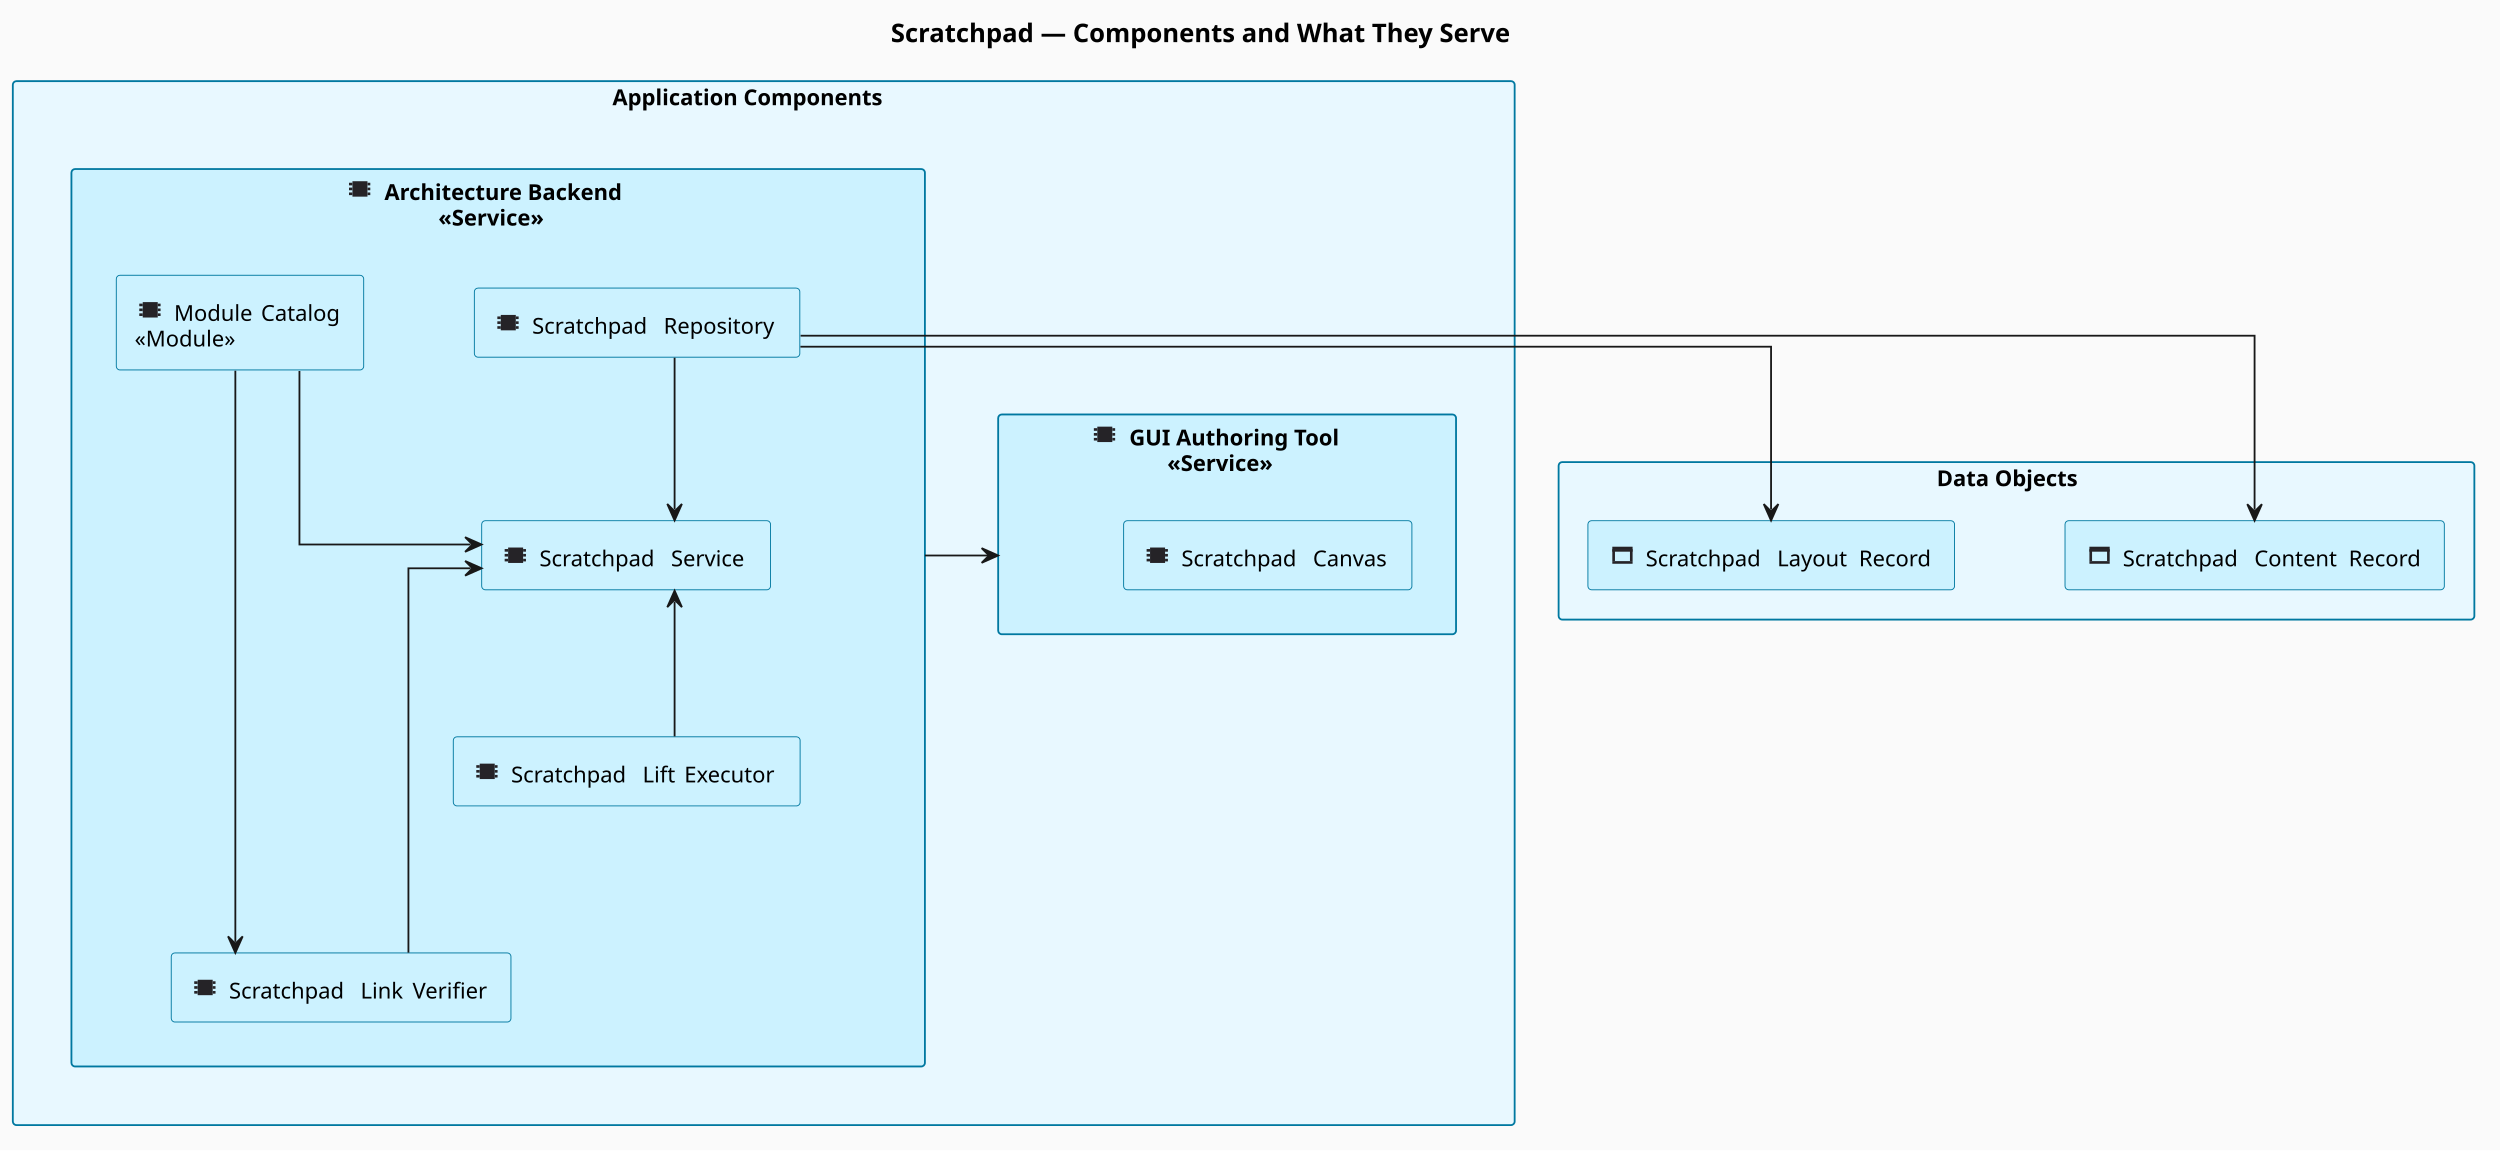
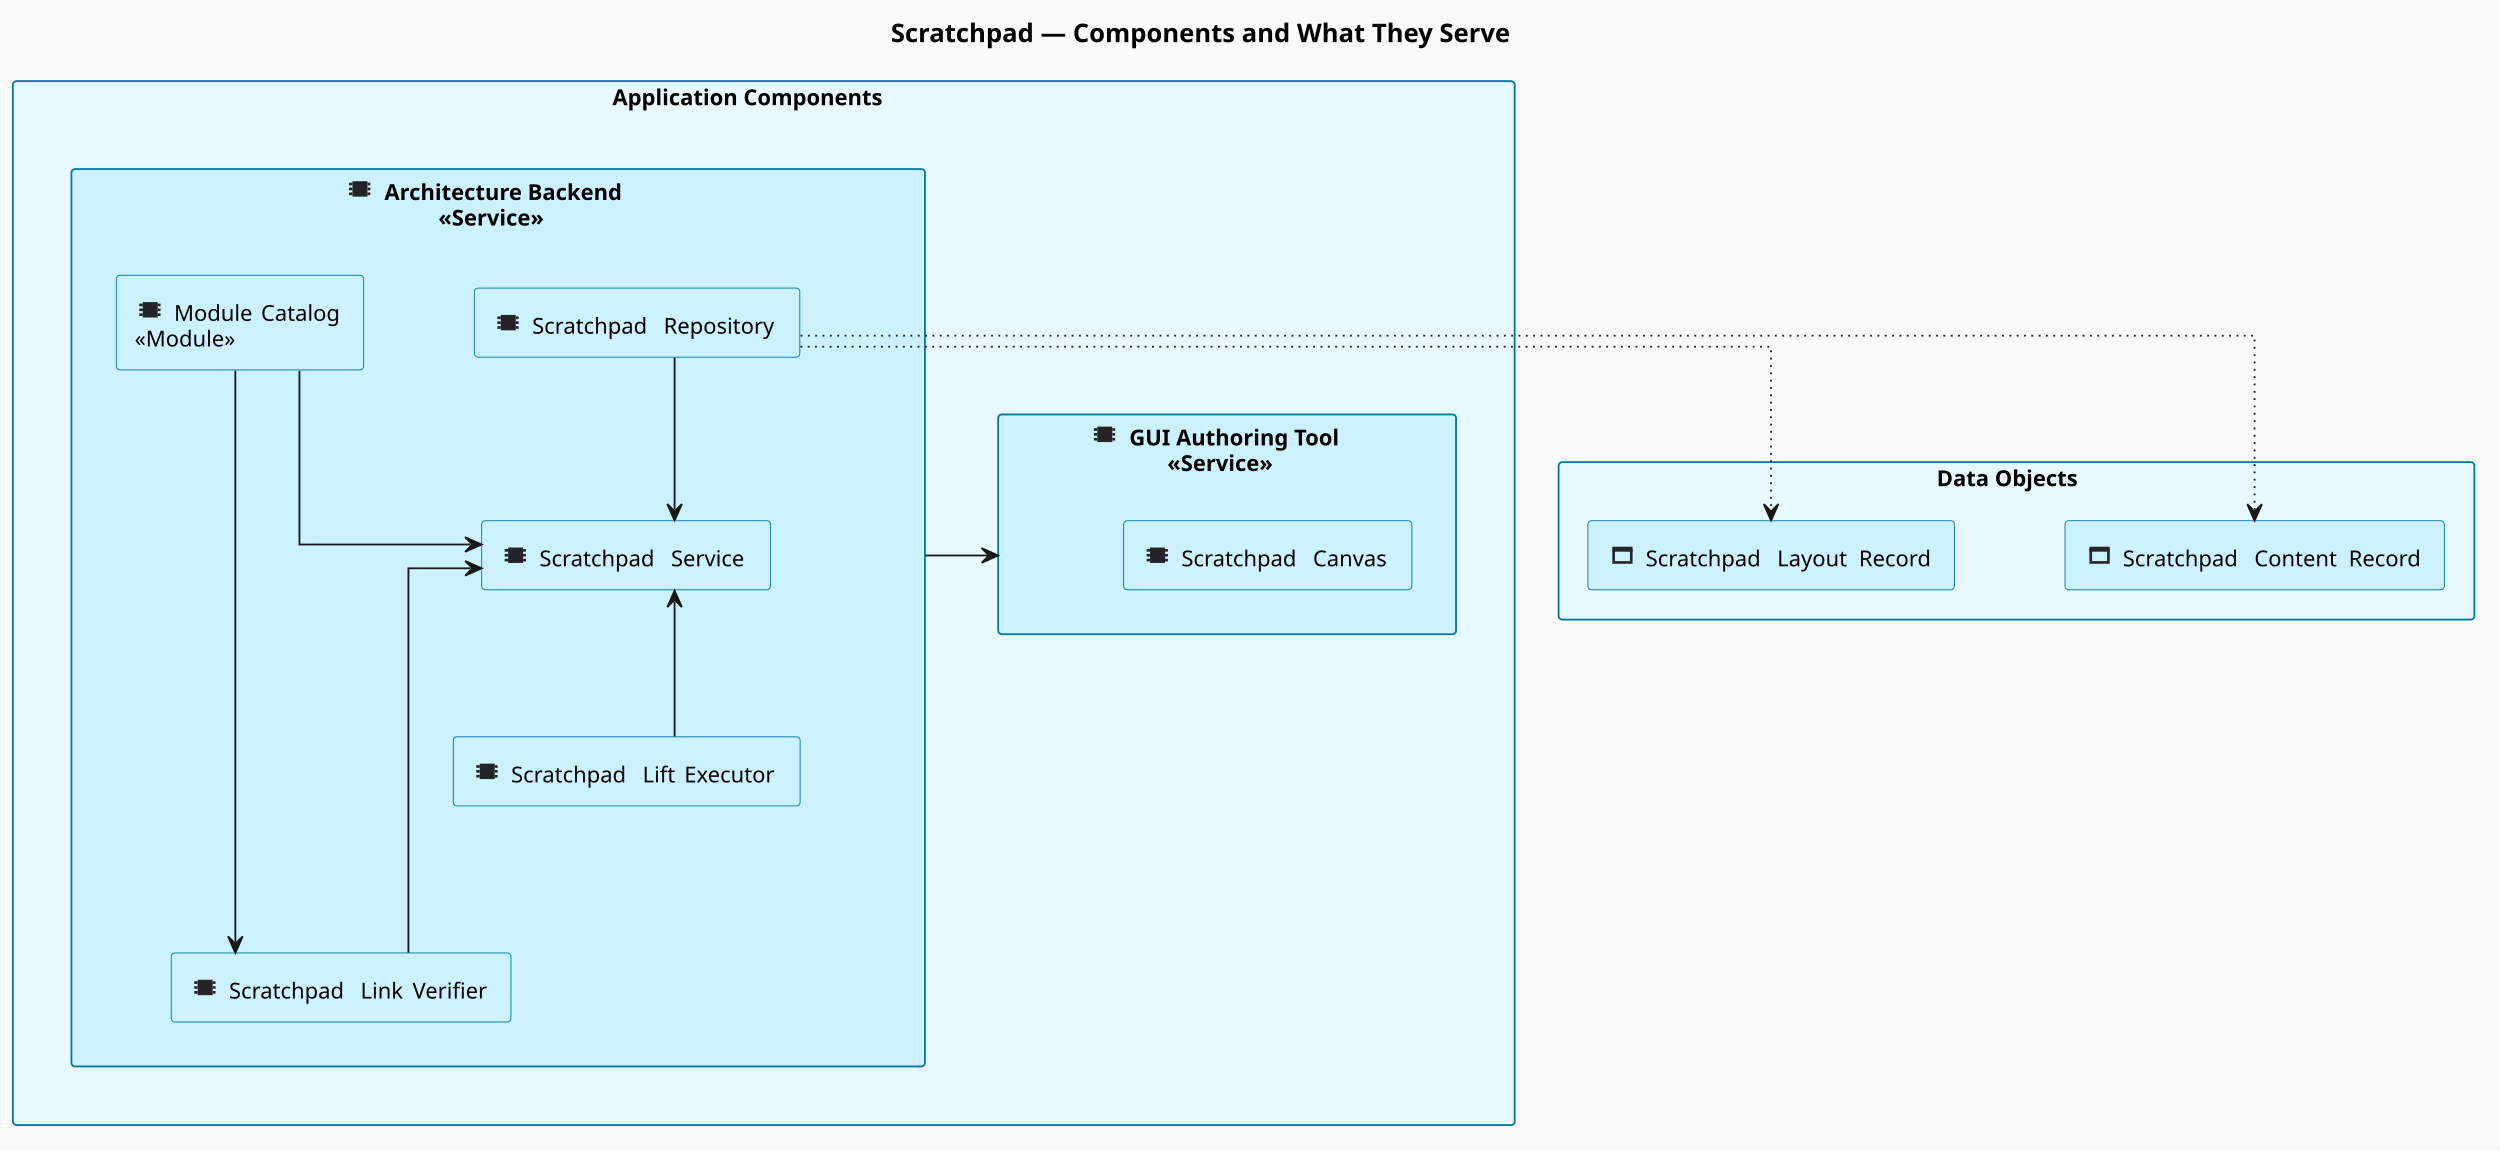
<svg xmlns="http://www.w3.org/2000/svg" contentStyleType="text/css" data-diagram-type="DESCRIPTION" height="628px" preserveAspectRatio="none" style="width:1365px;height:628px;background:#FAFAFA;" version="1.1" viewBox="0 0 1365 628" width="1365px" zoomAndPan="magnify">
  <defs />
  <g>
    <rect fill="#FAFAFA" height="628" style="stroke:none;stroke-width:1;" width="1365" x="0" y="0" />
-     <g class="title" data-source-line="72">
+     <g class="title" data-source-line="164">
      <text fill="#000000" font-family="sans-serif" font-size="14" font-weight="700" lengthAdjust="spacing" textLength="385.226" x="486.387" y="22.995">Scratchpad — Components and What They Serve</text>
    </g>
-     <g class="cluster" data-qualified-name="GRPT_1" data-source-line="74" id="ent0002">
+     <g class="cluster" data-qualified-name="GRPT_1" data-source-line="166" id="ent0002">
      <rect fill="#E8F8FF" height="570" rx="2" ry="2" style="stroke:#0078A0;stroke-width:1;" width="820" x="7" y="44.297" />
      <text fill="#000000" font-family="sans-serif" font-size="12" font-weight="700" lengthAdjust="spacing" textLength="165.211" x="334.394" y="57.435">Application Components</text>
    </g>
-     <g class="cluster" data-qualified-name="GRPT_1.APP_OYEmP1" data-source-line="75" id="ent0003">
+     <g class="cluster" data-qualified-name="GRPT_1.APP_OYEmP1" data-source-line="167" id="ent0003">
      <rect fill="#CCF2FF" height="490" rx="2" ry="2" style="stroke:#0078A0;stroke-width:1;" width="466" x="39" y="92.297" />
      <path d="M192.437,98.949 L200.634,98.949 L200.634,107.368 L192.437,107.368" fill="#252327" style="stroke:none;stroke-width:1;" />
      <path d="M190.554,99.78 L192.437,99.78 L192.437,101.22 L190.554,101.22" fill="#252327" />
      <path d="M190.554,102.438 L192.437,102.438 L192.437,103.878 L190.554,103.878" fill="#252327" />
      <path d="M190.554,105.097 L192.437,105.097 L192.437,106.537 L190.554,106.537" fill="#252327" />
      <path d="M200.634,99.78 L202.185,99.78 L202.185,101.22 L200.634,101.22" fill="#252327" />
      <path d="M200.634,102.438 L202.185,102.438 L202.185,103.878 L200.634,103.878" fill="#252327" />
      <path d="M200.634,105.097 L202.185,105.097 L202.185,106.537 L200.634,106.537" fill="#252327" />
      <text fill="#000000" font-family="sans-serif" font-size="12" font-weight="700" lengthAdjust="spacing" textLength="146.086" x="209.907" y="109.19">Architecture Backend</text>
      <text fill="#000000" font-family="sans-serif" font-size="12" font-weight="700" lengthAdjust="spacing" textLength="65.391" x="239.305" y="123.159">«Service»</text>
    </g>
-     <g class="cluster" data-qualified-name="GRPT_1.APP_lmO0mp" data-source-line="86" id="ent0013">
+     <g class="cluster" data-qualified-name="GRPT_1.APP_lmO0mp" data-source-line="178" id="ent0013">
      <rect fill="#CCF2FF" height="120" rx="2" ry="2" style="stroke:#0078A0;stroke-width:1;" width="250" x="545" y="226.297" />
      <path d="M599.121,232.949 L607.318,232.949 L607.318,241.368 L599.121,241.368" fill="#252327" style="stroke:none;stroke-width:1;" />
      <path d="M597.238,233.78 L599.121,233.78 L599.121,235.22 L597.238,235.22" fill="#252327" />
      <path d="M597.238,236.438 L599.121,236.438 L599.121,237.878 L597.238,237.878" fill="#252327" />
      <path d="M597.238,239.097 L599.121,239.097 L599.121,240.537 L597.238,240.537" fill="#252327" />
      <path d="M607.318,233.78 L608.869,233.78 L608.869,235.22 L607.318,235.22" fill="#252327" />
      <path d="M607.318,236.438 L608.869,236.438 L608.869,237.878 L607.318,237.878" fill="#252327" />
      <path d="M607.318,239.097 L608.869,239.097 L608.869,240.537 L607.318,240.537" fill="#252327" />
      <text fill="#000000" font-family="sans-serif" font-size="12" font-weight="700" lengthAdjust="spacing" textLength="128.719" x="616.591" y="243.19">GUI Authoring Tool</text>
      <text fill="#000000" font-family="sans-serif" font-size="12" font-weight="700" lengthAdjust="spacing" textLength="65.391" x="637.305" y="257.159">«Service»</text>
    </g>
-     <g class="cluster" data-qualified-name="GRPT_2" data-source-line="92" id="ent0016">
+     <g class="cluster" data-qualified-name="GRPT_2" data-source-line="184" id="ent0016">
      <rect fill="#E8F8FF" height="86" rx="2" ry="2" style="stroke:#0078A0;stroke-width:1;" width="500" x="851" y="252.297" />
      <text fill="#000000" font-family="sans-serif" font-size="12" font-weight="700" lengthAdjust="spacing" textLength="87.106" x="1057.447" y="265.435">Data Objects</text>
    </g>
-     <g class="entity" data-qualified-name="GRPT_1.APP_OYEmP1.APP_7RbfkON" data-source-line="76" id="ent0004">
+     <g class="entity" data-qualified-name="GRPT_1.APP_OYEmP1.APP_7RbfkON" data-source-line="168" id="ent0004">
      <rect fill="#CCF2FF" height="37.723" rx="2" ry="2" style="stroke:#0078A0;stroke-width:0.5;" width="177.698" x="259" y="157.297" />
      <path d="M273.431,171.949 L281.628,171.949 L281.628,180.368 L273.431,180.368" fill="#252327" style="stroke:none;stroke-width:0.5;" />
      <path d="M271.548,172.78 L273.431,172.78 L273.431,174.22 L271.548,174.22" fill="#252327" />
      <path d="M271.548,175.438 L273.431,175.438 L273.431,176.878 L271.548,176.878" fill="#252327" />
      <path d="M271.548,178.097 L273.431,178.097 L273.431,179.537 L271.548,179.537" fill="#252327" />
      <path d="M281.628,172.78 L283.178,172.78 L283.178,174.22 L281.628,174.22" fill="#252327" />
      <path d="M281.628,175.438 L283.178,175.438 L283.178,176.878 L281.628,176.878" fill="#252327" />
      <path d="M281.628,178.097 L283.178,178.097 L283.178,179.537 L281.628,179.537" fill="#252327" />
      <text fill="#000000" font-family="sans-serif" font-size="12" lengthAdjust="spacing" textLength="3.814" x="286.723" y="182.19"> </text>
      <text fill="#000000" font-family="sans-serif" font-size="12" lengthAdjust="spacing" textLength="67.998" x="290.538" y="182.19">Scratchpad</text>
      <text fill="#000000" font-family="sans-serif" font-size="12" lengthAdjust="spacing" textLength="3.814" x="358.536" y="182.19"> </text>
      <text fill="#000000" font-family="sans-serif" font-size="12" lengthAdjust="spacing" textLength="64.348" x="362.35" y="182.19">Repository</text>
    </g>
-     <g class="entity" data-qualified-name="GRPT_1.APP_OYEmP1.APP_SpexYvB" data-source-line="77" id="ent0005">
+     <g class="entity" data-qualified-name="GRPT_1.APP_OYEmP1.APP_SpexYvB" data-source-line="169" id="ent0005">
      <rect fill="#CCF2FF" height="37.723" rx="2" ry="2" style="stroke:#0078A0;stroke-width:0.5;" width="157.7" x="263" y="284.297" />
      <path d="M277.431,298.949 L285.628,298.949 L285.628,307.368 L277.431,307.368" fill="#252327" style="stroke:none;stroke-width:0.5;" />
      <path d="M275.548,299.78 L277.431,299.78 L277.431,301.22 L275.548,301.22" fill="#252327" />
      <path d="M275.548,302.438 L277.431,302.438 L277.431,303.878 L275.548,303.878" fill="#252327" />
      <path d="M275.548,305.097 L277.431,305.097 L277.431,306.537 L275.548,306.537" fill="#252327" />
      <path d="M285.628,299.78 L287.178,299.78 L287.178,301.22 L285.628,301.22" fill="#252327" />
      <path d="M285.628,302.438 L287.178,302.438 L287.178,303.878 L285.628,303.878" fill="#252327" />
      <path d="M285.628,305.097 L287.178,305.097 L287.178,306.537 L285.628,306.537" fill="#252327" />
      <text fill="#000000" font-family="sans-serif" font-size="12" lengthAdjust="spacing" textLength="3.814" x="290.723" y="309.19"> </text>
      <text fill="#000000" font-family="sans-serif" font-size="12" lengthAdjust="spacing" textLength="67.998" x="294.538" y="309.19">Scratchpad</text>
      <text fill="#000000" font-family="sans-serif" font-size="12" lengthAdjust="spacing" textLength="3.814" x="362.536" y="309.19"> </text>
      <text fill="#000000" font-family="sans-serif" font-size="12" lengthAdjust="spacing" textLength="44.35" x="366.35" y="309.19">Service</text>
    </g>
-     <g class="entity" data-qualified-name="GRPT_1.APP_OYEmP1.APP__WMG8gv" data-source-line="78" id="ent0006">
+     <g class="entity" data-qualified-name="GRPT_1.APP_OYEmP1.APP__WMG8gv" data-source-line="170" id="ent0006">
      <rect fill="#CCF2FF" height="37.723" rx="2" ry="2" style="stroke:#0078A0;stroke-width:0.5;" width="189.364" x="247.5" y="402.297" />
      <path d="M261.931,416.949 L270.128,416.949 L270.128,425.368 L261.931,425.368" fill="#252327" style="stroke:none;stroke-width:0.5;" />
      <path d="M260.048,417.78 L261.931,417.78 L261.931,419.22 L260.048,419.22" fill="#252327" />
      <path d="M260.048,420.438 L261.931,420.438 L261.931,421.878 L260.048,421.878" fill="#252327" />
      <path d="M260.048,423.097 L261.931,423.097 L261.931,424.537 L260.048,424.537" fill="#252327" />
      <path d="M270.128,417.78 L271.678,417.78 L271.678,419.22 L270.128,419.22" fill="#252327" />
      <path d="M270.128,420.438 L271.678,420.438 L271.678,421.878 L270.128,421.878" fill="#252327" />
      <path d="M270.128,423.097 L271.678,423.097 L271.678,424.537 L270.128,424.537" fill="#252327" />
      <text fill="#000000" font-family="sans-serif" font-size="12" lengthAdjust="spacing" textLength="3.814" x="275.223" y="427.19"> </text>
      <text fill="#000000" font-family="sans-serif" font-size="12" lengthAdjust="spacing" textLength="67.998" x="279.038" y="427.19">Scratchpad</text>
      <text fill="#000000" font-family="sans-serif" font-size="12" lengthAdjust="spacing" textLength="3.814" x="347.036" y="427.19"> </text>
      <text fill="#000000" font-family="sans-serif" font-size="12" lengthAdjust="spacing" textLength="18.949" x="350.85" y="427.19">Lift</text>
      <text fill="#000000" font-family="sans-serif" font-size="12" lengthAdjust="spacing" textLength="3.814" x="369.799" y="427.19"> </text>
      <text fill="#000000" font-family="sans-serif" font-size="12" lengthAdjust="spacing" textLength="53.25" x="373.614" y="427.19">Executor</text>
    </g>
-     <g class="entity" data-qualified-name="GRPT_1.APP_OYEmP1.APP_q6wT1kq" data-source-line="79" id="ent0007">
+     <g class="entity" data-qualified-name="GRPT_1.APP_OYEmP1.APP_q6wT1kq" data-source-line="171" id="ent0007">
      <rect fill="#CCF2FF" height="37.723" rx="2" ry="2" style="stroke:#0078A0;stroke-width:0.5;" width="185.473" x="93.5" y="520.297" />
      <path d="M107.931,534.949 L116.128,534.949 L116.128,543.368 L107.931,543.368" fill="#252327" style="stroke:none;stroke-width:0.5;" />
      <path d="M106.048,535.78 L107.931,535.78 L107.931,537.22 L106.048,537.22" fill="#252327" />
      <path d="M106.048,538.438 L107.931,538.438 L107.931,539.878 L106.048,539.878" fill="#252327" />
      <path d="M106.048,541.097 L107.931,541.097 L107.931,542.537 L106.048,542.537" fill="#252327" />
      <path d="M116.128,535.78 L117.678,535.78 L117.678,537.22 L116.128,537.22" fill="#252327" />
      <path d="M116.128,538.438 L117.678,538.438 L117.678,539.878 L116.128,539.878" fill="#252327" />
      <path d="M116.128,541.097 L117.678,541.097 L117.678,542.537 L116.128,542.537" fill="#252327" />
      <text fill="#000000" font-family="sans-serif" font-size="12" lengthAdjust="spacing" textLength="3.814" x="121.223" y="545.19"> </text>
      <text fill="#000000" font-family="sans-serif" font-size="12" lengthAdjust="spacing" textLength="67.998" x="125.037" y="545.19">Scratchpad</text>
      <text fill="#000000" font-family="sans-serif" font-size="12" lengthAdjust="spacing" textLength="3.814" x="193.036" y="545.19"> </text>
      <text fill="#000000" font-family="sans-serif" font-size="12" lengthAdjust="spacing" textLength="24.574" x="196.85" y="545.19">Link</text>
      <text fill="#000000" font-family="sans-serif" font-size="12" lengthAdjust="spacing" textLength="3.814" x="221.424" y="545.19"> </text>
      <text fill="#000000" font-family="sans-serif" font-size="12" lengthAdjust="spacing" textLength="43.734" x="225.239" y="545.19">Verifier</text>
    </g>
-     <g class="entity" data-qualified-name="GRPT_1.APP_OYEmP1.APP_yNhgdh" data-source-line="80" id="ent0008">
+     <g class="entity" data-qualified-name="GRPT_1.APP_OYEmP1.APP_yNhgdh" data-source-line="172" id="ent0008">
      <rect fill="#CCF2FF" height="51.692" rx="2" ry="2" style="stroke:#0078A0;stroke-width:0.5;" width="135.071" x="63.5" y="150.297" />
      <path d="M77.931,164.949 L86.128,164.949 L86.128,173.368 L77.931,173.368" fill="#252327" style="stroke:none;stroke-width:0.5;" />
      <path d="M76.048,165.78 L77.931,165.78 L77.931,167.22 L76.048,167.22" fill="#252327" />
      <path d="M76.048,168.438 L77.931,168.438 L77.931,169.878 L76.048,169.878" fill="#252327" />
      <path d="M76.048,171.097 L77.931,171.097 L77.931,172.537 L76.048,172.537" fill="#252327" />
      <path d="M86.128,165.78 L87.678,165.78 L87.678,167.22 L86.128,167.22" fill="#252327" />
      <path d="M86.128,168.438 L87.678,168.438 L87.678,169.878 L86.128,169.878" fill="#252327" />
      <path d="M86.128,171.097 L87.678,171.097 L87.678,172.537 L86.128,172.537" fill="#252327" />
      <text fill="#000000" font-family="sans-serif" font-size="12" lengthAdjust="spacing" textLength="3.814" x="91.223" y="175.19"> </text>
      <text fill="#000000" font-family="sans-serif" font-size="12" lengthAdjust="spacing" textLength="43.635" x="95.037" y="175.19">Module</text>
      <text fill="#000000" font-family="sans-serif" font-size="12" lengthAdjust="spacing" textLength="3.814" x="138.672" y="175.19"> </text>
      <text fill="#000000" font-family="sans-serif" font-size="12" lengthAdjust="spacing" textLength="46.084" x="142.487" y="175.19">Catalog</text>
      <text fill="#000000" font-family="sans-serif" font-size="12" lengthAdjust="spacing" textLength="58.318" x="73.5" y="189.159">«Module»</text>
    </g>
-     <g class="entity" data-qualified-name="GRPT_1.APP_lmO0mp.APP_HgIA072" data-source-line="87" id="ent0014">
+     <g class="entity" data-qualified-name="GRPT_1.APP_lmO0mp.APP_HgIA072" data-source-line="179" id="ent0014">
      <rect fill="#CCF2FF" height="37.723" rx="2" ry="2" style="stroke:#0078A0;stroke-width:0.5;" width="157.395" x="613.5" y="284.297" />
      <path d="M627.931,298.949 L636.128,298.949 L636.128,307.368 L627.931,307.368" fill="#252327" style="stroke:none;stroke-width:0.5;" />
      <path d="M626.048,299.78 L627.931,299.78 L627.931,301.22 L626.048,301.22" fill="#252327" />
      <path d="M626.048,302.438 L627.931,302.438 L627.931,303.878 L626.048,303.878" fill="#252327" />
      <path d="M626.048,305.097 L627.931,305.097 L627.931,306.537 L626.048,306.537" fill="#252327" />
      <path d="M636.128,299.78 L637.678,299.78 L637.678,301.22 L636.128,301.22" fill="#252327" />
      <path d="M636.128,302.438 L637.678,302.438 L637.678,303.878 L636.128,303.878" fill="#252327" />
      <path d="M636.128,305.097 L637.678,305.097 L637.678,306.537 L636.128,306.537" fill="#252327" />
      <text fill="#000000" font-family="sans-serif" font-size="12" lengthAdjust="spacing" textLength="3.814" x="641.223" y="309.19"> </text>
      <text fill="#000000" font-family="sans-serif" font-size="12" lengthAdjust="spacing" textLength="67.998" x="645.038" y="309.19">Scratchpad</text>
      <text fill="#000000" font-family="sans-serif" font-size="12" lengthAdjust="spacing" textLength="3.814" x="713.036" y="309.19"> </text>
      <text fill="#000000" font-family="sans-serif" font-size="12" lengthAdjust="spacing" textLength="44.045" x="716.85" y="309.19">Canvas</text>
    </g>
-     <g class="entity" data-qualified-name="GRPT_2.DOB_cUsQOox" data-source-line="93" id="ent0017">
+     <g class="entity" data-qualified-name="GRPT_2.DOB_cUsQOox" data-source-line="185" id="ent0017">
      <rect fill="#CCF2FF" height="37.723" rx="2" ry="2" style="stroke:#0078A0;stroke-width:0.5;" width="200.168" x="867" y="284.297" />
      <path d="M880.323,298.506 L891.4,298.506 L891.4,299.946 L880.323,299.946" fill="#252327" />
      <path d="M880.323,306.371 L891.4,306.371 L891.4,307.811 L880.323,307.811" fill="#252327" />
      <path d="M880.323,299.946 L880.323,306.371 L881.763,306.371 L881.763,299.946" fill="#252327" />
      <path d="M889.96,299.946 L889.96,306.371 L891.4,306.371 L891.4,299.946" fill="#252327" />
      <path d="M880.323,299.78 L891.4,299.78 L891.4,301.22 L880.323,301.22" fill="#252327" />
      <text fill="#000000" font-family="sans-serif" font-size="12" lengthAdjust="spacing" textLength="3.814" x="894.723" y="309.19"> </text>
      <text fill="#000000" font-family="sans-serif" font-size="12" lengthAdjust="spacing" textLength="67.998" x="898.538" y="309.19">Scratchpad</text>
      <text fill="#000000" font-family="sans-serif" font-size="12" lengthAdjust="spacing" textLength="3.814" x="966.536" y="309.19"> </text>
      <text fill="#000000" font-family="sans-serif" font-size="12" lengthAdjust="spacing" textLength="40.793" x="970.35" y="309.19">Layout</text>
      <text fill="#000000" font-family="sans-serif" font-size="12" lengthAdjust="spacing" textLength="3.814" x="1011.143" y="309.19"> </text>
      <text fill="#000000" font-family="sans-serif" font-size="12" lengthAdjust="spacing" textLength="42.211" x="1014.957" y="309.19">Record</text>
    </g>
-     <g class="entity" data-qualified-name="GRPT_2.DOB_luoCiQt" data-source-line="94" id="ent0018">
+     <g class="entity" data-qualified-name="GRPT_2.DOB_luoCiQt" data-source-line="186" id="ent0018">
      <rect fill="#CCF2FF" height="37.723" rx="2" ry="2" style="stroke:#0078A0;stroke-width:0.5;" width="207.1" x="1127.5" y="284.297" />
      <path d="M1140.823,298.506 L1151.9,298.506 L1151.9,299.946 L1140.823,299.946" fill="#252327" />
      <path d="M1140.823,306.371 L1151.9,306.371 L1151.9,307.811 L1140.823,307.811" fill="#252327" />
      <path d="M1140.823,299.946 L1140.823,306.371 L1142.263,306.371 L1142.263,299.946" fill="#252327" />
      <path d="M1150.46,299.946 L1150.46,306.371 L1151.9,306.371 L1151.9,299.946" fill="#252327" />
      <path d="M1140.823,299.78 L1151.9,299.78 L1151.9,301.22 L1140.823,301.22" fill="#252327" />
      <text fill="#000000" font-family="sans-serif" font-size="12" lengthAdjust="spacing" textLength="3.814" x="1155.223" y="309.19"> </text>
      <text fill="#000000" font-family="sans-serif" font-size="12" lengthAdjust="spacing" textLength="67.998" x="1159.037" y="309.19">Scratchpad</text>
      <text fill="#000000" font-family="sans-serif" font-size="12" lengthAdjust="spacing" textLength="3.814" x="1227.036" y="309.19"> </text>
      <text fill="#000000" font-family="sans-serif" font-size="12" lengthAdjust="spacing" textLength="47.725" x="1230.85" y="309.19">Content</text>
      <text fill="#000000" font-family="sans-serif" font-size="12" lengthAdjust="spacing" textLength="3.814" x="1278.575" y="309.19"> </text>
      <text fill="#000000" font-family="sans-serif" font-size="12" lengthAdjust="spacing" textLength="42.211" x="1282.389" y="309.19">Record</text>
    </g>
-     <g class="link" data-entity-1="ent0004" data-entity-2="ent0005" data-link-type="dependency" data-source-line="102" id="lnk23">
+     <g class="link" data-entity-1="ent0004" data-entity-2="ent0005" data-link-type="dependency" data-source-line="194" id="lnk23">
      <path d="M368.33,195.307 C368.33,219.257 368.33,254.147 368.33,278.157" fill="none" id="APP_7RbfkON-to-APP_SpexYvB" style="stroke:#181818;stroke-width:1;" />
      <polygon fill="#181818" points="368.33,284.157,372.33,275.157,368.33,279.157,364.33,275.157,368.33,284.157" style="stroke:#181818;stroke-width:1;" />
    </g>
-     <g class="link" data-entity-1="ent0006" data-entity-2="ent0005" data-link-type="dependency" data-source-line="105" id="lnk26">
+     <g class="link" data-entity-1="ent0006" data-entity-2="ent0005" data-link-type="dependency" data-source-line="197" id="lnk26">
      <path d="M368.33,402.077 C368.33,380.137 368.33,350.447 368.33,328.507" fill="none" id="APP__WMG8gv-to-APP_SpexYvB" style="stroke:#181818;stroke-width:1;" />
      <polygon fill="#181818" points="368.33,322.507,364.33,331.507,368.33,327.507,372.33,331.507,368.33,322.507" style="stroke:#181818;stroke-width:1;" />
    </g>
-     <g class="link" data-entity-1="ent0003" data-entity-2="ent0013" data-link-type="dependency" data-source-line="101" id="lnk22">
+     <g class="link" data-entity-1="ent0003" data-entity-2="ent0013" data-link-type="dependency" data-source-line="193" id="lnk22">
      <path d="M505.009,303.297 C505.083,303.297 505.158,303.297 505.233,303.297 C505.383,303.297 505.535,303.297 505.689,303.297 C505.996,303.297 506.308,303.297 506.627,303.297 C507.264,303.297 507.924,303.297 508.603,303.297 C509.963,303.297 511.402,303.297 512.898,303.297 C515.89,303.297 519.11,303.297 522.379,303.297 C528.916,303.297 535.645,303.297 541.124,303.297 C542.494,303.297 537.785,303.297 538.976,303.297" fill="none" id="APP_OYEmP1-to-APP_lmO0mp" style="stroke:#181818;stroke-width:1;" />
      <polygon fill="#181818" points="544.976,303.297,535.976,299.297,539.976,303.297,535.976,307.297,544.976,303.297" style="stroke:#181818;stroke-width:1;" />
    </g>
-     <g class="link" data-entity-1="ent0008" data-entity-2="ent0005" data-link-type="dependency" data-source-line="99" id="lnk20">
+     <g class="link" data-entity-1="ent0008" data-entity-2="ent0005" data-link-type="dependency" data-source-line="191" id="lnk20">
      <path d="M163.5,202.557 C163.5,238.137 163.5,297.297 163.5,297.297 C163.5,297.297 209.18,297.297 256.93,297.297" fill="none" id="APP_yNhgdh-to-APP_SpexYvB" style="stroke:#181818;stroke-width:1;" />
      <polygon fill="#181818" points="262.93,297.297,253.93,293.297,257.93,297.297,253.93,301.297,262.93,297.297" style="stroke:#181818;stroke-width:1;" />
    </g>
-     <g class="link" data-entity-1="ent0008" data-entity-2="ent0007" data-link-type="dependency" data-source-line="100" id="lnk21">
+     <g class="link" data-entity-1="ent0008" data-entity-2="ent0007" data-link-type="dependency" data-source-line="192" id="lnk21">
      <path d="M128.5,202.407 C128.5,271.817 128.5,453.767 128.5,514.267" fill="none" id="APP_yNhgdh-to-APP_q6wT1kq" style="stroke:#181818;stroke-width:1;" />
      <polygon fill="#181818" points="128.5,520.267,132.5,511.267,128.5,515.267,124.5,511.267,128.5,520.267" style="stroke:#181818;stroke-width:1;" />
    </g>
-     <g class="link" data-entity-1="ent0004" data-entity-2="ent0017" data-link-type="dependency" data-source-line="103" id="lnk24">
-       <path d="M437.02,189.297 C608.31,189.297 967,189.297 967,189.297 C967,189.297 967,245.767 967,278.217" fill="none" id="APP_7RbfkON-to-DOB_cUsQOox" style="stroke:#181818;stroke-width:1;" />
+     <g class="link" data-entity-1="ent0004" data-entity-2="ent0017" data-link-type="dependency" data-source-line="195" id="lnk24">
+       <path d="M437.02,189.297 C608.31,189.297 967,189.297 967,189.297 C967,189.297 967,245.767 967,278.217" fill="none" id="APP_7RbfkON-to-DOB_cUsQOox" style="stroke:#181818;stroke-width:1;stroke-dasharray:1,3;" />
      <polygon fill="#181818" points="967,284.217,971,275.217,967,279.217,963,275.217,967,284.217" style="stroke:#181818;stroke-width:1;" />
    </g>
-     <g class="link" data-entity-1="ent0004" data-entity-2="ent0018" data-link-type="dependency" data-source-line="104" id="lnk25">
-       <path d="M437.12,183.297 C661.32,183.297 1231,183.297 1231,183.297 C1231,183.297 1231,244.447 1231,278.287" fill="none" id="APP_7RbfkON-to-DOB_luoCiQt" style="stroke:#181818;stroke-width:1;" />
+     <g class="link" data-entity-1="ent0004" data-entity-2="ent0018" data-link-type="dependency" data-source-line="196" id="lnk25">
+       <path d="M437.12,183.297 C661.32,183.297 1231,183.297 1231,183.297 C1231,183.297 1231,244.447 1231,278.287" fill="none" id="APP_7RbfkON-to-DOB_luoCiQt" style="stroke:#181818;stroke-width:1;stroke-dasharray:1,3;" />
      <polygon fill="#181818" points="1231,284.287,1235,275.287,1231,279.287,1227,275.287,1231,284.287" style="stroke:#181818;stroke-width:1;" />
    </g>
-     <g class="link" data-entity-1="ent0007" data-entity-2="ent0005" data-link-type="dependency" data-source-line="106" id="lnk27">
+     <g class="link" data-entity-1="ent0007" data-entity-2="ent0005" data-link-type="dependency" data-source-line="198" id="lnk27">
      <path d="M223,520.167 C223,465.127 223,310.297 223,310.297 C223,310.297 234.98,310.297 256.96,310.297" fill="none" id="APP_q6wT1kq-to-APP_SpexYvB" style="stroke:#181818;stroke-width:1;" />
      <polygon fill="#181818" points="262.96,310.297,253.96,306.297,257.96,310.297,253.96,314.297,262.96,310.297" style="stroke:#181818;stroke-width:1;" />
    </g>
  </g>
</svg>
